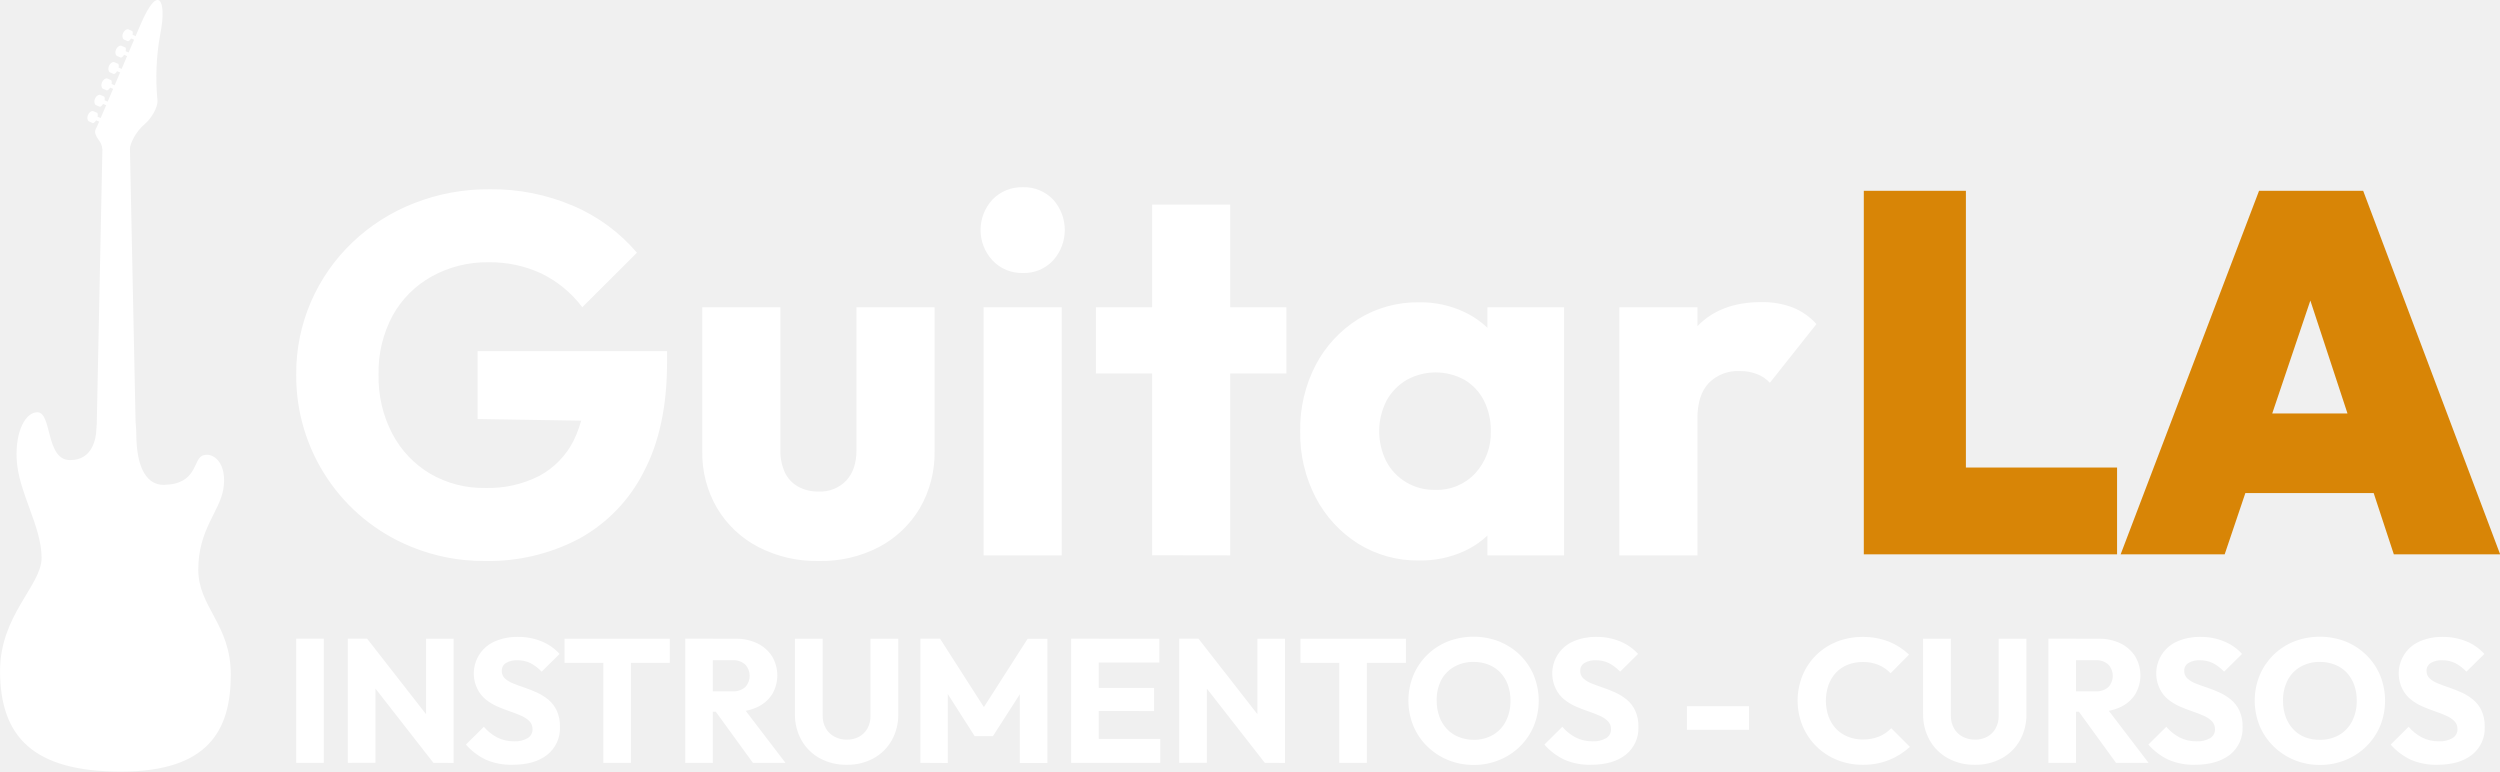
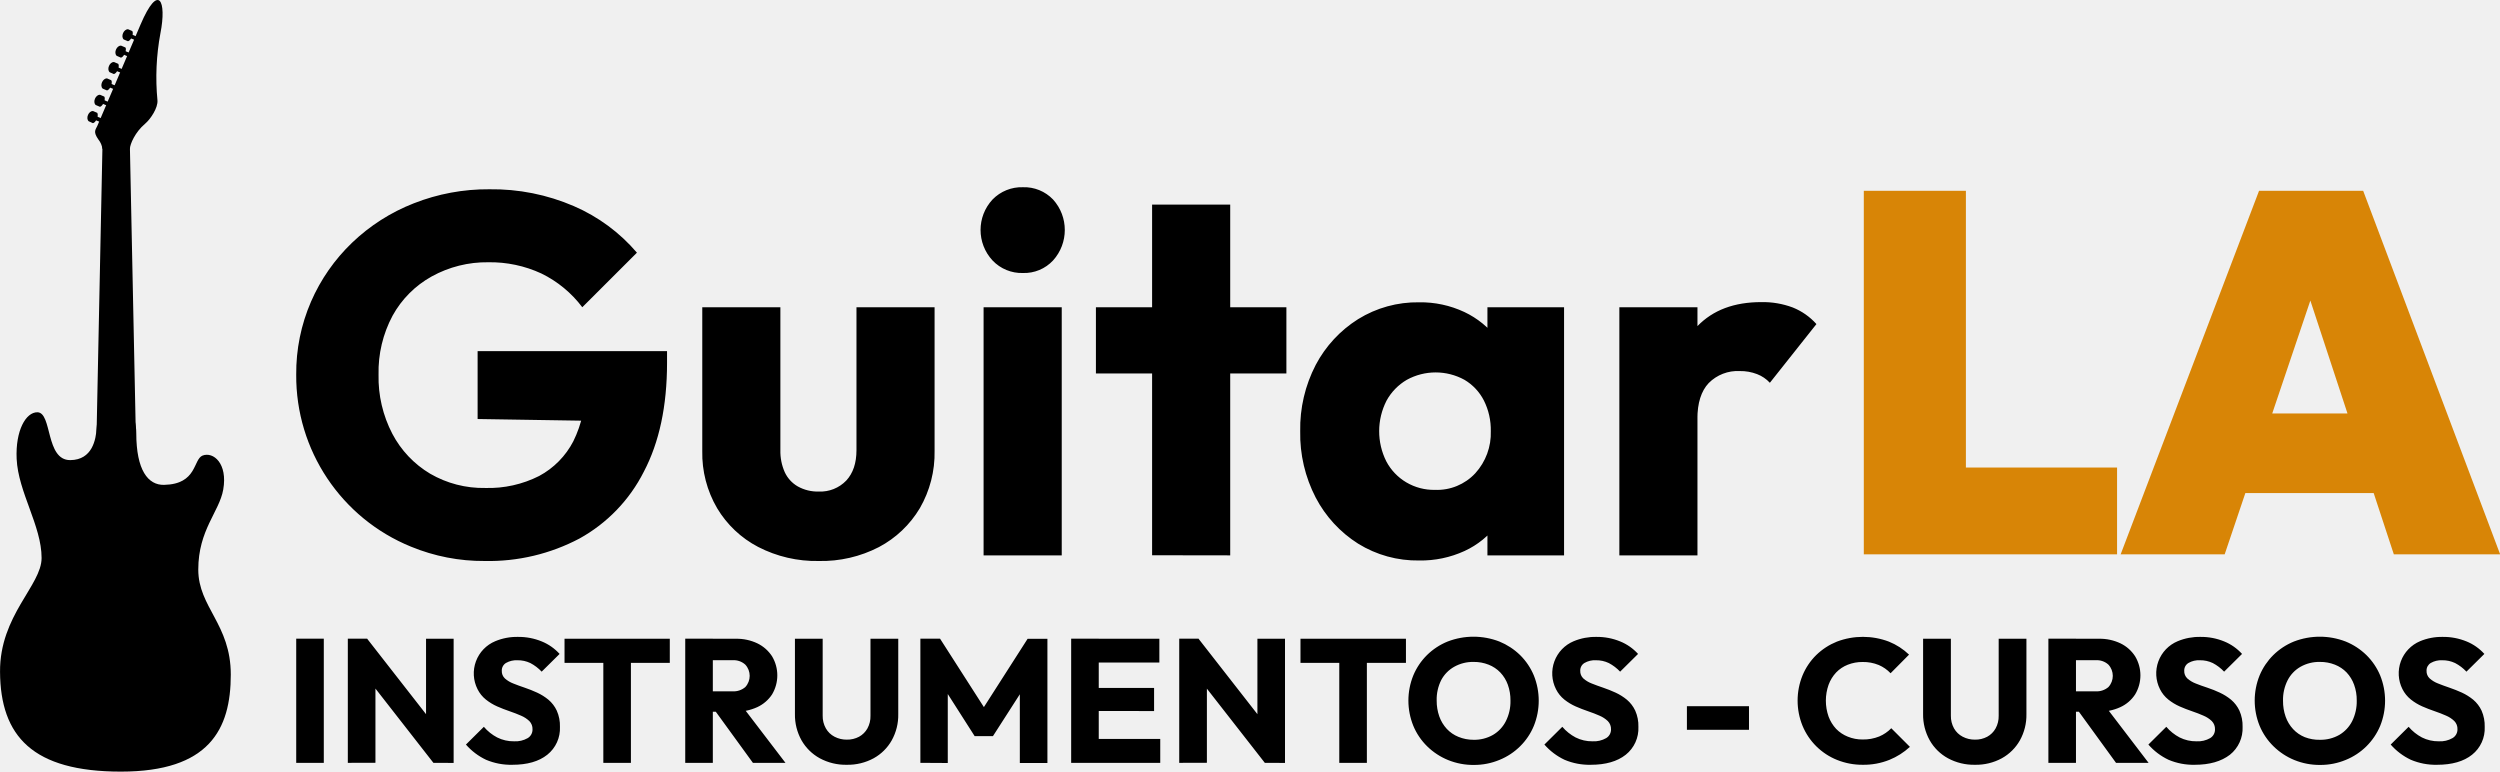
<svg xmlns="http://www.w3.org/2000/svg" id="Capa_1" data-name="Capa 1" viewBox="0 0 644.3 198.86">
  <defs>
    <style>.cls-1,.cls-2{fill:#fff}.cls-2{fill-rule:evenodd}</style>
  </defs>
-   <path class="cls-1" d="M143.59 161.33a49 49 0 01-19-3.69A47.51 47.51 0 0195 113.3a46.32 46.32 0 013.82-18.82 47 47 0 0110.6-15.2 48.49 48.49 0 0115.88-10.13 52 52 0 0119.48-3.62 53.06 53.06 0 0121.77 4.34 44.63 44.63 0 0116.26 12l-14.08 14.06a29.28 29.28 0 00-10.53-8.69 31.36 31.36 0 00-13.69-2.9 29.33 29.33 0 00-14.6 3.66 25.77 25.77 0 00-10.07 10.1 30.71 30.71 0 00-3.62 15.2 31.5 31.5 0 003.56 15.26 26.1 26.1 0 009.73 10.27 27.29 27.29 0 0014.22 3.68 28.9 28.9 0 0013.88-3.09 21.19 21.19 0 008.81-8.95 30.2 30.2 0 003.09-14.28l13.69 9.21-41.45-.66v-17.49h48.82v3q0 16.71-6 28.1A40.51 40.51 0 01168 155.54a50.07 50.07 0 01-24.41 5.79zm86.07 0a32.65 32.65 0 01-15.6-3.62 26.65 26.65 0 01-10.59-10 28 28 0 01-3.82-14.71V95.93h20.13v36.84a13.22 13.22 0 001.12 5.66 8.21 8.21 0 003.36 3.68 10.44 10.44 0 005.4 1.32 9.24 9.24 0 007.1-2.83c1.75-1.89 2.63-4.49 2.63-7.83V95.93h20.13v37a28.35 28.35 0 01-3.81 14.81 26.89 26.89 0 01-10.53 10 32.22 32.22 0 01-15.52 3.59zm52.63-74.22a10.35 10.35 0 01-7.83-3.23 11.54 11.54 0 010-15.72 10.47 10.47 0 017.83-3.16 10.27 10.27 0 017.76 3.16 11.71 11.71 0 010 15.72 10.15 10.15 0 01-7.76 3.23zm-10.14 72.77V95.93h20.14v63.95zM301.1 113V95.93h49.09V113zm14.48 46.85V69.48h20.13v90.4zm68.82 1.35a29 29 0 01-15.73-4.34A31.06 31.06 0 01357.75 145a35.64 35.64 0 01-4-17.11 35.62 35.62 0 014-17.1A31 31 0 01368.67 99a29 29 0 0115.73-4.34 26.51 26.51 0 0111.65 2.5 22.65 22.65 0 018.48 6.91 18.56 18.56 0 013.69 10.07v27.63a18.92 18.92 0 01-3.62 10.07 22 22 0 01-8.49 6.91 27 27 0 01-11.71 2.45zm4.08-18.2a13.45 13.45 0 0010.39-4.28 15.36 15.36 0 004-10.86 16.93 16.93 0 00-1.78-7.89 13.12 13.12 0 00-5-5.33 15.43 15.43 0 00-14.87 0A14 14 0 00376 120a17.33 17.33 0 00-.06 15.66 13.72 13.72 0 005.13 5.39 14 14 0 007.41 1.95zM402 159.88v-17.24l3-15.52-3-15.53V95.93h19.75v63.95zm34 0V95.93h20.13v63.95zm20.13-35.14l-8.42-6.58q2.51-11.18 8.42-17.37c4-4.12 9.43-6.18 16.45-6.18a21.92 21.92 0 018.1 1.38 16.29 16.29 0 016.11 4.28l-12 15.13a8.73 8.73 0 00-3.29-2.23 11.87 11.87 0 00-4.47-.79 10.49 10.49 0 00-8 3.09q-2.92 3.09-2.92 9.27zM95 213.35v-32h7.11v32zm13.3 0v-32h5l2.12 6.39v25.59zm22.06 0l-18.84-24.14 1.77-7.84 18.84 24.14zm0 0l-1.9-6.39v-25.59h7.11v32zm20.33.5a16.42 16.42 0 01-6.77-1.29 16 16 0 01-5.18-3.92l4.62-4.58a11.46 11.46 0 003.42 2.74 9.35 9.35 0 004.37 1 6.33 6.33 0 003.51-.82 2.56 2.56 0 001.24-2.26 2.88 2.88 0 00-.81-2.13 7.08 7.08 0 00-2.15-1.4c-.9-.4-1.88-.77-2.95-1.14s-2.13-.77-3.19-1.24a13.3 13.3 0 01-2.92-1.77 8 8 0 01-2.15-2.67A9 9 0 01146.3 182a14.45 14.45 0 015.84-1.11 15.7 15.7 0 016.14 1.17 12.66 12.66 0 014.6 3.22l-4.62 4.57a11.14 11.14 0 00-2.92-2.22 7.47 7.47 0 00-3.33-.72 5.39 5.39 0 00-2.95.7 2.27 2.27 0 00-1.08 2 2.56 2.56 0 00.81 2 7.13 7.13 0 002.15 1.29c.89.36 1.87.72 2.95 1.08s2.13.79 3.19 1.27a13.54 13.54 0 012.92 1.83 8.29 8.29 0 012.15 2.81 9.6 9.6 0 01.82 4.19 8.69 8.69 0 01-3.26 7.18c-2.18 1.74-5.18 2.59-9.02 2.59zm13.46-26.27v-6.21h27.13v6.21zm10 25.77v-31.52h7.11v31.52zm21.11 0v-32h7.11v32zm5.44-13.18v-5.25h6.74a4.65 4.65 0 003.29-1.09 4.26 4.26 0 000-5.8 4.44 4.44 0 00-3.26-1.13h-6.77v-5.53h7.6a12.35 12.35 0 015.58 1.2 9.37 9.37 0 013.76 3.33 9.59 9.59 0 010 9.81 9.14 9.14 0 01-3.81 3.28 13.06 13.06 0 01-5.75 1.18zm12 13.18l-10-13.77 6.52-1.77 11.87 15.54zm24.23.5a14.06 14.06 0 01-7-1.68 12.14 12.14 0 01-4.71-4.64 13.42 13.42 0 01-1.69-6.77v-19.39h7.15v19.8a6.39 6.39 0 00.82 3.3 5.46 5.46 0 002.24 2.15 6.66 6.66 0 003.15.75 6.46 6.46 0 003.17-.75 5.5 5.5 0 002.15-2.13 6.45 6.45 0 00.79-3.28v-19.84h7.16v19.43a13.36 13.36 0 01-1.68 6.75 12 12 0 01-4.66 4.62 13.94 13.94 0 01-6.89 1.68zm18.93-.5v-32h5.07L273.52 201h-2.58l12.55-19.61h5.11v32h-7.11v-20l1.27.31-8.2 12.77h-4.71l-8.15-12.77 1.22-.31v20zm38.86 0v-32h7.11v32zm5.43-25.86v-6.12h17.3v6.12zm0 12.5v-5.94h15.94V200zm0 13.36v-6.16h17.53v6.16zm22.42 0v-32h5l2.13 6.39v25.59zm22.06 0l-18.85-24.14 1.77-7.84 18.84 24.14zm0 0l-1.91-6.35v-25.63h7.11v32zm9.19-25.77v-6.21H381v6.21zm10 25.77v-31.52h7.11v31.52zm34.7.54a17.17 17.17 0 01-6.68-1.27 16.65 16.65 0 01-5.37-3.53 15.91 15.91 0 01-3.57-5.28 17.29 17.29 0 010-13 16.09 16.09 0 013.53-5.24 16.33 16.33 0 015.32-3.49 18.51 18.51 0 0113.32 0 16.74 16.74 0 015.34 3.49 16 16 0 013.55 5.26 17.37 17.37 0 010 13 15.92 15.92 0 01-3.53 5.25 16.22 16.22 0 01-5.32 3.51 16.93 16.93 0 01-6.59 1.3zm-.09-6.48a9.7 9.7 0 005-1.26 8.55 8.55 0 003.33-3.56 11.28 11.28 0 001.18-5.27 11.79 11.79 0 00-.68-4.1 9 9 0 00-1.95-3.17 8.46 8.46 0 00-3-2 10.22 10.22 0 00-3.87-.71 9.86 9.86 0 00-5 1.25 8.47 8.47 0 00-3.34 3.41 11.12 11.12 0 00-1.18 5.28 12 12 0 00.68 4.12 9.32 9.32 0 001.92 3.19 8.41 8.41 0 003 2.06 10.17 10.17 0 003.91.76zm30.21 6.44a16.35 16.35 0 01-6.77-1.29 15.91 15.91 0 01-5.19-3.92l4.62-4.58a11.58 11.58 0 003.42 2.74 9.35 9.35 0 004.37 1 6.33 6.33 0 003.51-.82 2.57 2.57 0 001.25-2.26 2.89 2.89 0 00-.82-2.13 7 7 0 00-2.15-1.4c-.89-.4-1.87-.77-2.95-1.14s-2.13-.77-3.19-1.24a13.3 13.3 0 01-2.92-1.77 8 8 0 01-2.15-2.67 9 9 0 014.57-12.37 14.47 14.47 0 015.85-1.11 15.65 15.65 0 016.13 1.17 12.66 12.66 0 014.6 3.22l-4.62 4.57a11.14 11.14 0 00-2.92-2.22 7.47 7.47 0 00-3.33-.72 5.33 5.33 0 00-2.94.7 2.25 2.25 0 00-1.09 2 2.56 2.56 0 00.81 2 7.13 7.13 0 002.15 1.29c.9.36 1.88.72 2.95 1.08s2.14.79 3.19 1.27a13.54 13.54 0 012.92 1.83 8.29 8.29 0 012.15 2.81 9.6 9.6 0 01.82 4.19 8.69 8.69 0 01-3.26 7.18q-3.27 2.59-9.01 2.59zm24.77-9.02v-6.07h16v6.07zm45.33 9.02a17.43 17.43 0 01-6.63-1.25 16.13 16.13 0 01-8.9-8.79 17.24 17.24 0 010-13 15.88 15.88 0 013.53-5.24 16.42 16.42 0 015.32-3.46 18.89 18.89 0 0113.41 0 16.38 16.38 0 015.19 3.35l-4.76 4.8a9.1 9.1 0 00-3.06-2.13 10.44 10.44 0 00-4.14-.77 10.12 10.12 0 00-3.83.7 8.37 8.37 0 00-3 2 9.41 9.41 0 00-1.95 3.17 12.36 12.36 0 000 8.2 9.51 9.51 0 001.95 3.17 8.66 8.66 0 003 2 9.76 9.76 0 003.83.73 10.91 10.91 0 004.26-.77 9.41 9.41 0 003.12-2.13l4.8 4.8a17.5 17.5 0 01-5.28 3.35 17.76 17.76 0 01-6.86 1.27zm28.9 0a14 14 0 01-6.95-1.68 12 12 0 01-4.71-4.64 13.43 13.43 0 01-1.7-6.77v-19.39h7.16v19.8a6.48 6.48 0 00.81 3.3 5.46 5.46 0 002.24 2.15 6.66 6.66 0 003.15.75 6.43 6.43 0 003.17-.75 5.44 5.44 0 002.15-2.13 6.45 6.45 0 00.8-3.28v-19.84h7.15v19.43a13.36 13.36 0 01-1.68 6.75 12 12 0 01-4.66 4.62 13.89 13.89 0 01-6.93 1.68zm18.93-.5v-32h7.11v32zm5.43-13.18v-5.25h6.74a4.65 4.65 0 003.29-1.09 4.26 4.26 0 000-5.8 4.44 4.44 0 00-3.26-1.13H552v-5.53h7.6a12.35 12.35 0 015.58 1.2 9.27 9.27 0 013.75 3.33 9.53 9.53 0 010 9.81 9 9 0 01-3.8 3.28 13.06 13.06 0 01-5.75 1.18zm12 13.18l-10-13.77 6.52-1.77 11.87 15.54zm20.3.5a16.35 16.35 0 01-6.77-1.29 15.91 15.91 0 01-5.19-3.92l4.62-4.58a11.58 11.58 0 003.42 2.74 9.35 9.35 0 004.37 1 6.33 6.33 0 003.51-.82 2.57 2.57 0 001.25-2.26 2.89 2.89 0 00-.82-2.13 7 7 0 00-2.15-1.4c-.89-.4-1.87-.77-2.95-1.14s-2.13-.77-3.19-1.24a13.3 13.3 0 01-2.92-1.77 8 8 0 01-2.15-2.67A9 9 0 01579.9 182a14.47 14.47 0 015.85-1.11 15.65 15.65 0 016.13 1.17 12.66 12.66 0 014.6 3.22l-4.62 4.57a11.14 11.14 0 00-2.92-2.22 7.47 7.47 0 00-3.33-.72 5.33 5.33 0 00-2.94.7 2.25 2.25 0 00-1.09 2 2.56 2.56 0 00.81 2 7.13 7.13 0 002.15 1.29c.9.36 1.88.72 3 1.08s2.14.79 3.19 1.27a13.54 13.54 0 012.92 1.83 8.29 8.29 0 012.15 2.81 9.6 9.6 0 01.82 4.19 8.69 8.69 0 01-3.26 7.18q-3.36 2.59-9.06 2.59zm32.33.04a17.21 17.21 0 01-6.68-1.27 16.61 16.61 0 01-5.36-3.53 15.93 15.93 0 01-3.58-5.28 17.29 17.29 0 010-13 16.09 16.09 0 013.53-5.24 16.33 16.33 0 015.32-3.49 18.51 18.51 0 0113.32 0 16.63 16.63 0 015.34 3.49 16 16 0 013.56 5.26 17.37 17.37 0 010 13 16.22 16.22 0 01-8.86 8.76 16.93 16.93 0 01-6.59 1.3zm-.09-6.48a9.76 9.76 0 005-1.26 8.67 8.67 0 003.33-3.56 11.4 11.4 0 001.17-5.27 11.56 11.56 0 00-.68-4.1 9.12 9.12 0 00-1.94-3.17 8.5 8.5 0 00-3-2 10.22 10.22 0 00-3.87-.71 9.79 9.79 0 00-5 1.25 8.43 8.43 0 00-3.33 3.49 11.12 11.12 0 00-1.18 5.28 12 12 0 00.68 4.12 9.18 9.18 0 001.93 3.19 8.37 8.37 0 003 2.06 10.21 10.21 0 003.89.68zm30.21 6.44a16.39 16.39 0 01-6.77-1.29 15.91 15.91 0 01-5.19-3.92l4.62-4.58a11.71 11.71 0 003.42 2.74 9.38 9.38 0 004.37 1 6.33 6.33 0 003.51-.82 2.57 2.57 0 001.29-2.28 2.85 2.85 0 00-.82-2.13 7 7 0 00-2.15-1.4c-.89-.4-1.87-.77-2.94-1.14s-2.14-.77-3.19-1.24a13.3 13.3 0 01-2.92-1.77 8 8 0 01-2.16-2.67 9 9 0 014.54-12.35 14.45 14.45 0 015.84-1.11 15.73 15.73 0 016.14 1.17 12.62 12.62 0 014.59 3.22l-4.62 4.57a11 11 0 00-2.92-2.22 7.47 7.47 0 00-3.33-.72 5.38 5.38 0 00-2.94.7 2.25 2.25 0 00-1.09 2 2.54 2.54 0 00.82 2 7 7 0 002.15 1.29q1.34.54 2.94 1.08c1.07.37 2.14.79 3.2 1.27a13.78 13.78 0 012.92 1.83 8.29 8.29 0 012.15 2.81 9.75 9.75 0 01.81 4.19 8.66 8.66 0 01-3.26 7.18q-3.25 2.59-9.01 2.59z" transform="translate(-18.66 -16.75)" />
-   <path class="cls-2" d="M28.32 123c-3-.05-5.7 4.71-5.37 12 .39 8.57 6.43 17.27 6.43 25.55 0 7.09-10.81 14.78-10.71 29.35.1 16.6 8.4 25.71 31.15 25.71s28.32-10.87 28.32-25c0-13-8.38-17.35-8.38-27.07 0-10.22 5.42-14.88 6.43-20.6 1.19-6.77-2.56-9.85-5.33-8.78-2.46 1-1.34 7.37-9.92 7.55-4.12.09-7.16-3.77-7.16-13.33s-9.64-10.6-10.22-1.22c-.18 2.78-1.06 8.14-6.81 8.17-6.4.01-4.61-12.22-8.43-12.33z" transform="translate(-18.66 -16.75)" />
-   <path class="cls-2" d="M24.62 124.69h10.65l-1.85-89.64h-6.96l-1.84 89.64z" />
-   <path class="cls-2" d="M59.24 42.62A61.86 61.86 0 0160 25.35c1.67-8.41-.47-13.15-5.12-2.27L43.74 49.2c-.44 1-1.17 1.46.31 3.55a4.71 4.71 0 011 2.35h7.09c0-1.18 1.37-4.32 3.87-6.42 1.54-1.3 3.39-4.22 3.23-6.06z" transform="translate(-18.66 -16.75)" />
-   <path class="cls-1" transform="rotate(-66.84 31.414 32.302)" d="M52.94 24.84h1v3.38h-1z" />
-   <path class="cls-2" d="M51.63 27.38l-1.08-.46c-.85-.76 0-2.71 1.13-2.63l1.07.46c.47.6-.37 2.56-1.12 2.63z" transform="translate(-18.66 -16.75)" />
-   <path class="cls-1" transform="rotate(-66.83 29.605 36.523)" d="M51.13 29.06h1v3.38h-1z" />
-   <path class="cls-2" d="M49.82 31.61l-1.08-.47c-.85-.76 0-2.71 1.13-2.63L51 29c.41.57-.43 2.53-1.18 2.61z" transform="translate(-18.66 -16.75)" />
-   <path class="cls-1" transform="rotate(-66.82 27.805 40.75)" d="M49.33 33.28h1v3.38h-1z" />
-   <path class="cls-2" d="M48 35.83l-1.07-.46c-.85-.76 0-2.72 1.12-2.63l1.08.46c.48.59-.36 2.55-1.13 2.63z" transform="translate(-18.66 -16.75)" />
-   <path class="cls-1" transform="rotate(-66.85 25.995 44.966)" d="M47.52 37.5h1v3.38h-1z" />
-   <path class="cls-2" d="M46.21 40.05l-1.08-.46c-.85-.76 0-2.72 1.13-2.63l1.07.46c.47.58-.33 2.58-1.12 2.63z" transform="translate(-18.66 -16.75)" />
-   <path class="cls-1" transform="rotate(-66.83 24.187 49.188)" d="M45.72 41.73h1v3.38h-1z" />
-   <path class="cls-2" d="M44.4 44.27l-1.08-.46c-.85-.76 0-2.72 1.13-2.63l1.08.46c.47.59-.38 2.56-1.13 2.63z" transform="translate(-18.66 -16.75)" />
-   <path class="cls-1" transform="rotate(-66.83 22.379 53.412)" d="M43.91 45.95h1v3.38h-1z" />
-   <path class="cls-2" d="M42.6 48.49L41.52 48c-.85-.76 0-2.72 1.12-2.63l1.08.46c.47.63-.37 2.59-1.12 2.66z" transform="translate(-18.66 -16.75)" />
+   <path className="cls-1" d="M143.59 161.33a49 49 0 01-19-3.69A47.51 47.51 0 0195 113.3a46.32 46.32 0 013.82-18.82 47 47 0 0110.6-15.2 48.49 48.49 0 0115.88-10.13 52 52 0 0119.48-3.62 53.06 53.06 0 0121.77 4.34 44.63 44.63 0 0116.26 12l-14.08 14.06a29.28 29.28 0 00-10.53-8.69 31.36 31.36 0 00-13.69-2.9 29.33 29.33 0 00-14.6 3.66 25.77 25.77 0 00-10.07 10.1 30.71 30.71 0 00-3.62 15.2 31.5 31.5 0 003.56 15.26 26.1 26.1 0 009.73 10.27 27.29 27.29 0 0014.22 3.68 28.9 28.9 0 0013.88-3.09 21.19 21.19 0 008.81-8.95 30.2 30.2 0 003.09-14.28l13.69 9.21-41.45-.66v-17.49h48.82v3q0 16.71-6 28.1A40.51 40.51 0 01168 155.54a50.07 50.07 0 01-24.41 5.79zm86.07 0a32.65 32.65 0 01-15.6-3.62 26.65 26.65 0 01-10.59-10 28 28 0 01-3.82-14.71V95.93h20.13v36.84a13.22 13.22 0 001.12 5.66 8.21 8.21 0 003.36 3.68 10.44 10.44 0 005.4 1.32 9.24 9.24 0 007.1-2.83c1.75-1.89 2.63-4.49 2.63-7.83V95.93h20.13v37a28.35 28.35 0 01-3.81 14.81 26.89 26.89 0 01-10.53 10 32.22 32.22 0 01-15.52 3.59zm52.63-74.22a10.35 10.35 0 01-7.83-3.23 11.54 11.54 0 010-15.72 10.47 10.47 0 017.83-3.16 10.27 10.27 0 017.76 3.16 11.71 11.71 0 010 15.72 10.15 10.15 0 01-7.76 3.23zm-10.14 72.77V95.93h20.14v63.95zM301.1 113V95.93h49.09V113zm14.48 46.85V69.48h20.13v90.4zm68.82 1.35a29 29 0 01-15.73-4.34A31.06 31.06 0 01357.75 145a35.64 35.64 0 01-4-17.11 35.62 35.62 0 014-17.1A31 31 0 01368.67 99a29 29 0 0115.73-4.34 26.51 26.51 0 0111.65 2.5 22.65 22.65 0 018.48 6.91 18.56 18.56 0 013.69 10.07v27.63a18.92 18.92 0 01-3.62 10.07 22 22 0 01-8.49 6.91 27 27 0 01-11.71 2.45zm4.08-18.2a13.45 13.45 0 0010.39-4.28 15.36 15.36 0 004-10.86 16.93 16.93 0 00-1.78-7.89 13.12 13.12 0 00-5-5.33 15.43 15.43 0 00-14.87 0A14 14 0 00376 120a17.33 17.33 0 00-.06 15.66 13.72 13.72 0 005.13 5.39 14 14 0 007.41 1.95zM402 159.88v-17.24l3-15.52-3-15.53V95.93h19.75v63.95zm34 0V95.93h20.13v63.95zm20.13-35.14l-8.42-6.58q2.51-11.18 8.42-17.37c4-4.12 9.43-6.18 16.45-6.18a21.92 21.92 0 018.1 1.38 16.29 16.29 0 016.11 4.28l-12 15.13a8.73 8.73 0 00-3.29-2.23 11.87 11.87 0 00-4.47-.79 10.49 10.49 0 00-8 3.09q-2.92 3.09-2.92 9.27zM95 213.35v-32h7.11v32zm13.3 0v-32h5l2.12 6.39v25.59zm22.06 0l-18.84-24.14 1.77-7.84 18.84 24.14zm0 0l-1.9-6.39v-25.59h7.11v32zm20.33.5a16.42 16.42 0 01-6.77-1.29 16 16 0 01-5.18-3.92l4.62-4.58a11.46 11.46 0 003.42 2.74 9.35 9.35 0 004.37 1 6.33 6.33 0 003.51-.82 2.56 2.56 0 001.24-2.26 2.88 2.88 0 00-.81-2.13 7.08 7.08 0 00-2.15-1.4c-.9-.4-1.88-.77-2.95-1.14s-2.13-.77-3.19-1.24a13.3 13.3 0 01-2.92-1.77 8 8 0 01-2.15-2.67A9 9 0 01146.3 182a14.45 14.45 0 015.84-1.11 15.7 15.7 0 016.14 1.17 12.66 12.66 0 014.6 3.22l-4.62 4.57a11.14 11.14 0 00-2.92-2.22 7.47 7.47 0 00-3.33-.72 5.39 5.39 0 00-2.95.7 2.27 2.27 0 00-1.08 2 2.56 2.56 0 00.81 2 7.13 7.13 0 002.15 1.29c.89.36 1.87.72 2.95 1.08s2.13.79 3.19 1.27a13.54 13.54 0 012.92 1.83 8.29 8.29 0 012.15 2.81 9.6 9.6 0 01.82 4.19 8.69 8.69 0 01-3.26 7.18c-2.18 1.74-5.18 2.59-9.02 2.59zm13.46-26.27v-6.21h27.13v6.21zm10 25.77v-31.52h7.11v31.52zm21.11 0v-32h7.11v32zm5.44-13.18v-5.25h6.74a4.65 4.65 0 003.29-1.09 4.26 4.26 0 000-5.8 4.44 4.44 0 00-3.26-1.13h-6.77v-5.53h7.6a12.35 12.35 0 015.58 1.2 9.37 9.37 0 013.76 3.33 9.59 9.59 0 010 9.81 9.14 9.14 0 01-3.81 3.28 13.06 13.06 0 01-5.75 1.18zm12 13.18l-10-13.77 6.52-1.77 11.87 15.54zm24.23.5a14.06 14.06 0 01-7-1.68 12.14 12.14 0 01-4.71-4.64 13.42 13.42 0 01-1.69-6.77v-19.39h7.15v19.8a6.39 6.39 0 00.82 3.3 5.46 5.46 0 002.24 2.15 6.66 6.66 0 003.15.75 6.46 6.46 0 003.17-.75 5.5 5.5 0 002.15-2.13 6.45 6.45 0 00.79-3.28v-19.84h7.16v19.43a13.36 13.36 0 01-1.68 6.75 12 12 0 01-4.66 4.62 13.94 13.94 0 01-6.89 1.68zm18.93-.5v-32h5.07L273.52 201h-2.58l12.55-19.61h5.11v32h-7.11v-20l1.27.31-8.2 12.77h-4.71l-8.15-12.77 1.22-.31v20zm38.86 0v-32h7.11v32zm5.43-25.86v-6.12h17.3v6.12zm0 12.5v-5.94h15.94V200zm0 13.36v-6.16h17.53v6.16zm22.42 0v-32h5l2.13 6.39v25.59zm22.06 0l-18.85-24.14 1.77-7.84 18.84 24.14zm0 0l-1.91-6.35v-25.63h7.11v32zm9.19-25.77v-6.21H381v6.21zm10 25.77v-31.52h7.11v31.52zm34.7.54a17.17 17.17 0 01-6.68-1.27 16.65 16.65 0 01-5.37-3.53 15.91 15.91 0 01-3.57-5.28 17.29 17.29 0 010-13 16.09 16.09 0 013.53-5.24 16.33 16.33 0 015.32-3.49 18.51 18.51 0 0113.32 0 16.74 16.74 0 015.34 3.49 16 16 0 013.55 5.26 17.37 17.37 0 010 13 15.92 15.92 0 01-3.53 5.25 16.22 16.22 0 01-5.32 3.51 16.93 16.93 0 01-6.59 1.3zm-.09-6.48a9.7 9.7 0 005-1.26 8.55 8.55 0 003.33-3.56 11.28 11.28 0 001.18-5.27 11.79 11.79 0 00-.68-4.1 9 9 0 00-1.95-3.17 8.46 8.46 0 00-3-2 10.22 10.22 0 00-3.87-.71 9.86 9.86 0 00-5 1.25 8.47 8.47 0 00-3.34 3.41 11.12 11.12 0 00-1.18 5.28 12 12 0 00.68 4.12 9.32 9.32 0 001.92 3.19 8.41 8.41 0 003 2.06 10.17 10.17 0 003.91.76zm30.21 6.44a16.35 16.35 0 01-6.77-1.29 15.91 15.91 0 01-5.19-3.92l4.62-4.58a11.58 11.58 0 003.42 2.74 9.35 9.35 0 004.37 1 6.33 6.33 0 003.51-.82 2.57 2.57 0 001.25-2.26 2.89 2.89 0 00-.82-2.13 7 7 0 00-2.15-1.4c-.89-.4-1.87-.77-2.95-1.14s-2.13-.77-3.19-1.24a13.3 13.3 0 01-2.92-1.77 8 8 0 01-2.15-2.67 9 9 0 014.57-12.37 14.47 14.47 0 015.85-1.11 15.65 15.65 0 016.13 1.17 12.66 12.66 0 014.6 3.22l-4.62 4.57a11.14 11.14 0 00-2.92-2.22 7.47 7.47 0 00-3.33-.72 5.33 5.33 0 00-2.94.7 2.25 2.25 0 00-1.09 2 2.56 2.56 0 00.81 2 7.13 7.13 0 002.15 1.29c.9.36 1.88.72 2.95 1.08s2.14.79 3.19 1.27a13.54 13.54 0 012.92 1.83 8.29 8.29 0 012.15 2.81 9.6 9.6 0 01.82 4.19 8.69 8.69 0 01-3.26 7.18q-3.27 2.59-9.01 2.59zm24.77-9.02v-6.07h16v6.07zm45.33 9.02a17.43 17.43 0 01-6.63-1.25 16.13 16.13 0 01-8.9-8.79 17.24 17.24 0 010-13 15.88 15.88 0 013.53-5.24 16.42 16.42 0 015.32-3.46 18.89 18.89 0 0113.41 0 16.38 16.38 0 015.19 3.35l-4.76 4.8a9.1 9.1 0 00-3.06-2.13 10.44 10.44 0 00-4.14-.77 10.12 10.12 0 00-3.83.7 8.37 8.37 0 00-3 2 9.41 9.41 0 00-1.95 3.17 12.36 12.36 0 000 8.2 9.51 9.51 0 001.95 3.17 8.66 8.66 0 003 2 9.76 9.76 0 003.83.73 10.91 10.91 0 004.26-.77 9.41 9.41 0 003.12-2.13l4.8 4.8a17.5 17.5 0 01-5.28 3.35 17.76 17.76 0 01-6.86 1.27zm28.9 0a14 14 0 01-6.95-1.68 12 12 0 01-4.71-4.64 13.43 13.43 0 01-1.7-6.77v-19.39h7.16v19.8a6.48 6.48 0 00.81 3.3 5.46 5.46 0 002.24 2.15 6.66 6.66 0 003.15.75 6.43 6.43 0 003.17-.75 5.44 5.44 0 002.15-2.13 6.45 6.45 0 00.8-3.28v-19.84h7.15v19.43a13.36 13.36 0 01-1.68 6.75 12 12 0 01-4.66 4.62 13.89 13.89 0 01-6.93 1.68zm18.93-.5v-32h7.11v32zm5.43-13.18v-5.25h6.74a4.65 4.65 0 003.29-1.09 4.26 4.26 0 000-5.8 4.44 4.44 0 00-3.26-1.13H552v-5.53h7.6a12.35 12.35 0 015.58 1.2 9.27 9.27 0 013.75 3.33 9.53 9.53 0 010 9.81 9 9 0 01-3.8 3.28 13.06 13.06 0 01-5.75 1.18zm12 13.18l-10-13.77 6.52-1.77 11.87 15.54zm20.3.5a16.35 16.35 0 01-6.77-1.29 15.91 15.91 0 01-5.19-3.92l4.62-4.58a11.58 11.58 0 003.42 2.74 9.35 9.35 0 004.37 1 6.33 6.33 0 003.51-.82 2.57 2.57 0 001.25-2.26 2.89 2.89 0 00-.82-2.13 7 7 0 00-2.15-1.4c-.89-.4-1.87-.77-2.95-1.14s-2.13-.77-3.19-1.24a13.3 13.3 0 01-2.92-1.77 8 8 0 01-2.15-2.67A9 9 0 01579.9 182a14.47 14.47 0 015.85-1.11 15.65 15.65 0 016.13 1.17 12.66 12.66 0 014.6 3.22l-4.62 4.57a11.14 11.14 0 00-2.92-2.22 7.47 7.47 0 00-3.33-.72 5.33 5.33 0 00-2.94.7 2.25 2.25 0 00-1.09 2 2.56 2.56 0 00.81 2 7.13 7.13 0 002.15 1.29c.9.36 1.88.72 3 1.08s2.14.79 3.19 1.27a13.54 13.54 0 012.92 1.83 8.29 8.29 0 012.15 2.81 9.6 9.6 0 01.82 4.19 8.69 8.69 0 01-3.26 7.18q-3.36 2.59-9.06 2.59zm32.33.04a17.21 17.21 0 01-6.68-1.27 16.61 16.61 0 01-5.36-3.53 15.93 15.93 0 01-3.58-5.28 17.29 17.29 0 010-13 16.09 16.09 0 013.53-5.24 16.33 16.33 0 015.32-3.49 18.51 18.51 0 0113.32 0 16.63 16.63 0 015.34 3.49 16 16 0 013.56 5.26 17.37 17.37 0 010 13 16.22 16.22 0 01-8.86 8.76 16.93 16.93 0 01-6.59 1.3zm-.09-6.48a9.76 9.76 0 005-1.26 8.67 8.67 0 003.33-3.56 11.4 11.4 0 001.17-5.27 11.56 11.56 0 00-.68-4.1 9.12 9.12 0 00-1.94-3.17 8.5 8.5 0 00-3-2 10.22 10.22 0 00-3.87-.71 9.79 9.79 0 00-5 1.25 8.43 8.43 0 00-3.33 3.49 11.12 11.12 0 00-1.18 5.28 12 12 0 00.68 4.12 9.18 9.18 0 001.93 3.19 8.37 8.37 0 003 2.06 10.21 10.21 0 003.89.68zm30.21 6.44a16.39 16.39 0 01-6.77-1.29 15.91 15.91 0 01-5.19-3.92l4.62-4.58a11.71 11.71 0 003.42 2.74 9.38 9.38 0 004.37 1 6.33 6.33 0 003.51-.82 2.57 2.57 0 001.29-2.28 2.85 2.85 0 00-.82-2.13 7 7 0 00-2.15-1.4c-.89-.4-1.87-.77-2.94-1.14s-2.14-.77-3.19-1.24a13.3 13.3 0 01-2.92-1.77 8 8 0 01-2.16-2.67 9 9 0 014.54-12.35 14.45 14.45 0 015.84-1.11 15.73 15.73 0 016.14 1.17 12.62 12.62 0 014.59 3.22l-4.62 4.57a11 11 0 00-2.92-2.22 7.47 7.47 0 00-3.33-.72 5.38 5.38 0 00-2.94.7 2.25 2.25 0 00-1.09 2 2.54 2.54 0 00.82 2 7 7 0 002.15 1.29q1.34.54 2.94 1.08c1.07.37 2.14.79 3.2 1.27a13.78 13.78 0 012.92 1.83 8.29 8.29 0 012.15 2.81 9.75 9.75 0 01.81 4.19 8.66 8.66 0 01-3.26 7.18q-3.25 2.59-9.01 2.59z" transform="translate(-18.66 -16.75)" />
+   <path className="cls-2" d="M28.32 123c-3-.05-5.7 4.71-5.37 12 .39 8.57 6.43 17.27 6.43 25.55 0 7.09-10.81 14.78-10.71 29.35.1 16.6 8.4 25.71 31.15 25.71s28.32-10.87 28.32-25c0-13-8.38-17.35-8.38-27.07 0-10.22 5.42-14.88 6.43-20.6 1.19-6.77-2.56-9.85-5.33-8.78-2.46 1-1.34 7.37-9.92 7.55-4.12.09-7.16-3.77-7.16-13.33s-9.64-10.6-10.22-1.22c-.18 2.78-1.06 8.14-6.81 8.17-6.4.01-4.61-12.22-8.43-12.33z" transform="translate(-18.66 -16.75)" />
+   <path className="cls-2" d="M24.62 124.69h10.65l-1.85-89.64h-6.96l-1.84 89.64z" />
+   <path className="cls-2" d="M59.24 42.62A61.86 61.86 0 0160 25.35c1.67-8.41-.47-13.15-5.12-2.27L43.74 49.2c-.44 1-1.17 1.46.31 3.55a4.71 4.71 0 011 2.35h7.09c0-1.18 1.37-4.32 3.87-6.42 1.54-1.3 3.39-4.22 3.23-6.06z" transform="translate(-18.66 -16.75)" />
+   <path className="cls-1" transform="rotate(-66.84 31.414 32.302)" d="M52.94 24.84h1v3.38h-1z" />
+   <path className="cls-2" d="M51.63 27.38l-1.08-.46c-.85-.76 0-2.71 1.13-2.63l1.07.46c.47.6-.37 2.56-1.12 2.63z" transform="translate(-18.66 -16.75)" />
+   <path className="cls-1" transform="rotate(-66.83 29.605 36.523)" d="M51.13 29.06h1v3.38h-1z" />
+   <path className="cls-2" d="M49.82 31.61l-1.08-.47c-.85-.76 0-2.71 1.13-2.63L51 29c.41.57-.43 2.53-1.18 2.61z" transform="translate(-18.66 -16.75)" />
+   <path className="cls-1" transform="rotate(-66.82 27.805 40.75)" d="M49.33 33.28h1v3.38h-1z" />
+   <path className="cls-2" d="M48 35.83l-1.07-.46c-.85-.76 0-2.72 1.12-2.63l1.08.46c.48.59-.36 2.55-1.13 2.63z" transform="translate(-18.66 -16.75)" />
+   <path className="cls-1" transform="rotate(-66.85 25.995 44.966)" d="M47.52 37.5h1v3.38h-1z" />
+   <path className="cls-2" d="M46.21 40.05l-1.08-.46c-.85-.76 0-2.72 1.13-2.63l1.07.46c.47.58-.33 2.58-1.12 2.63z" transform="translate(-18.66 -16.75)" />
+   <path className="cls-1" transform="rotate(-66.83 24.187 49.188)" d="M45.72 41.73h1v3.38h-1z" />
+   <path className="cls-2" d="M44.4 44.27l-1.08-.46c-.85-.76 0-2.72 1.13-2.63l1.08.46c.47.59-.38 2.56-1.13 2.63z" transform="translate(-18.66 -16.75)" />
+   <path className="cls-1" transform="rotate(-66.83 22.379 53.412)" d="M43.91 45.95h1v3.38h-1z" />
+   <path className="cls-2" d="M42.6 48.49L41.52 48c-.85-.76 0-2.72 1.12-2.63l1.08.46c.47.63-.37 2.59-1.12 2.66z" transform="translate(-18.66 -16.75)" />
  <path d="M499 159.62V65.93h26.31v93.69zm21.45 0v-22.37h43.82v22.37zm44.74 0l35.67-93.69h26.84l35.3 93.69h-27.4L609.41 80h9.47L592 159.62zm23.17-15.79V123.3h52.37v20.53z" transform="translate(-18.66 -16.75)" fill="#d88506" />
</svg>
